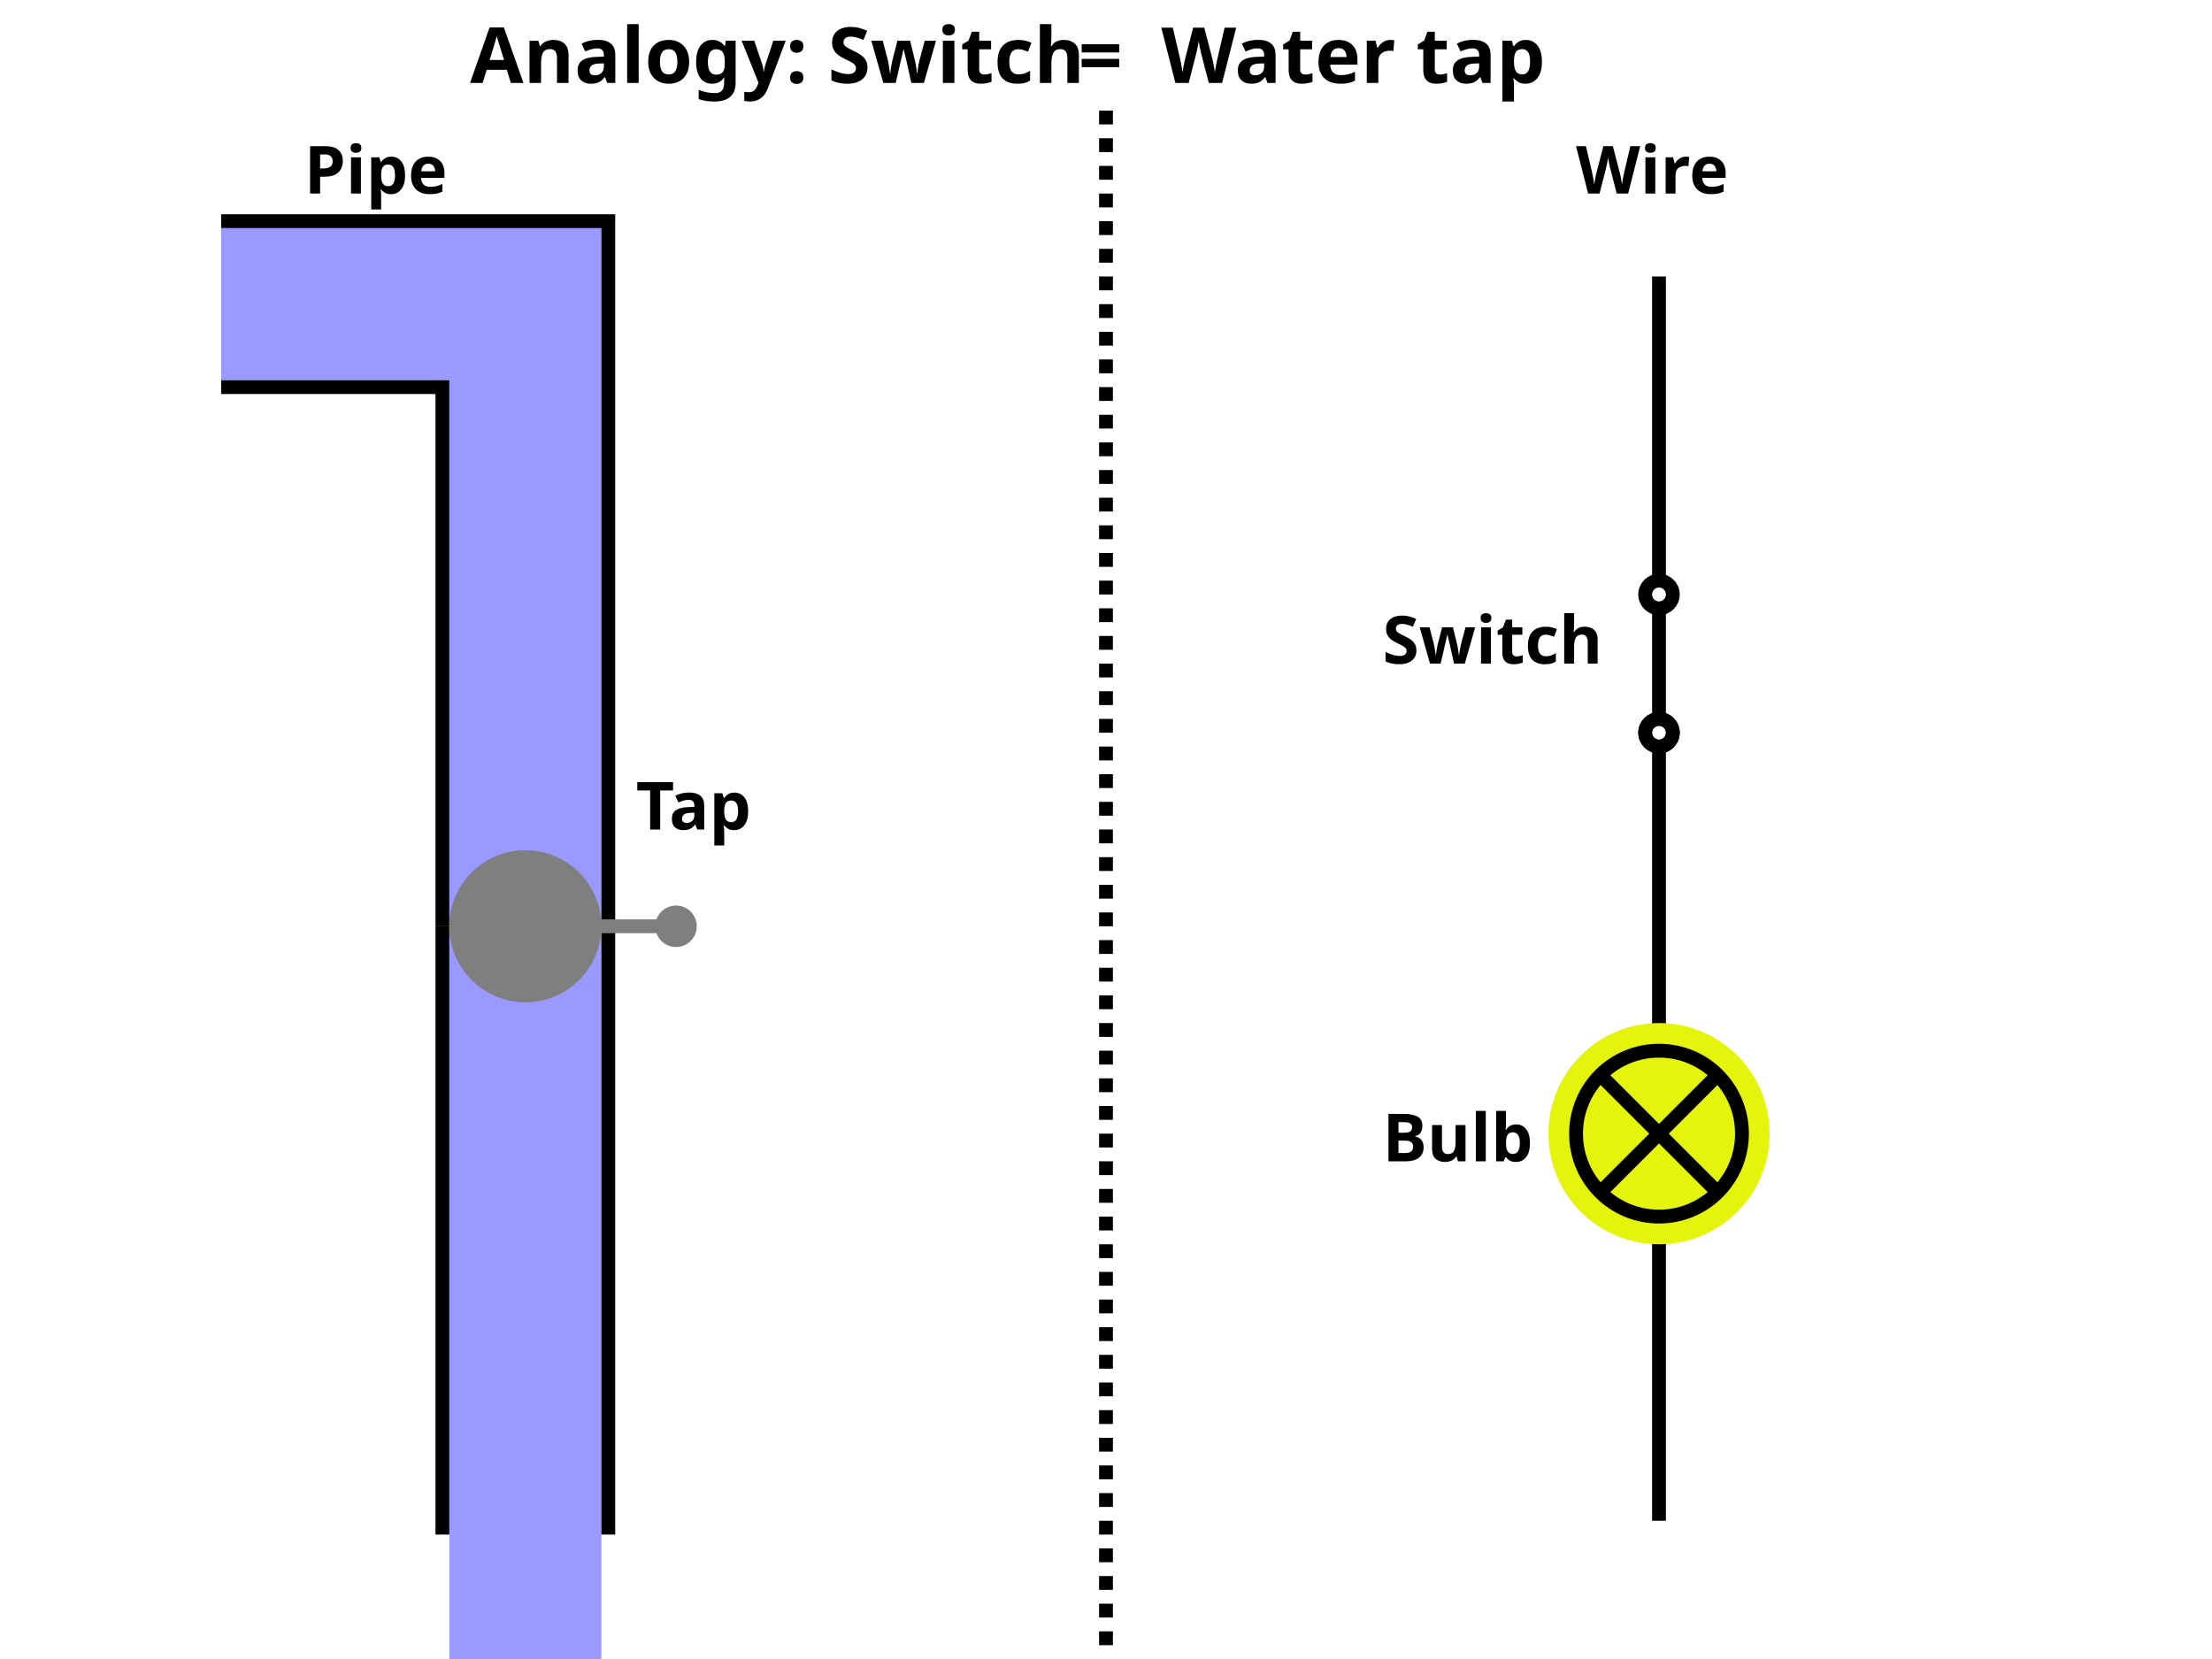
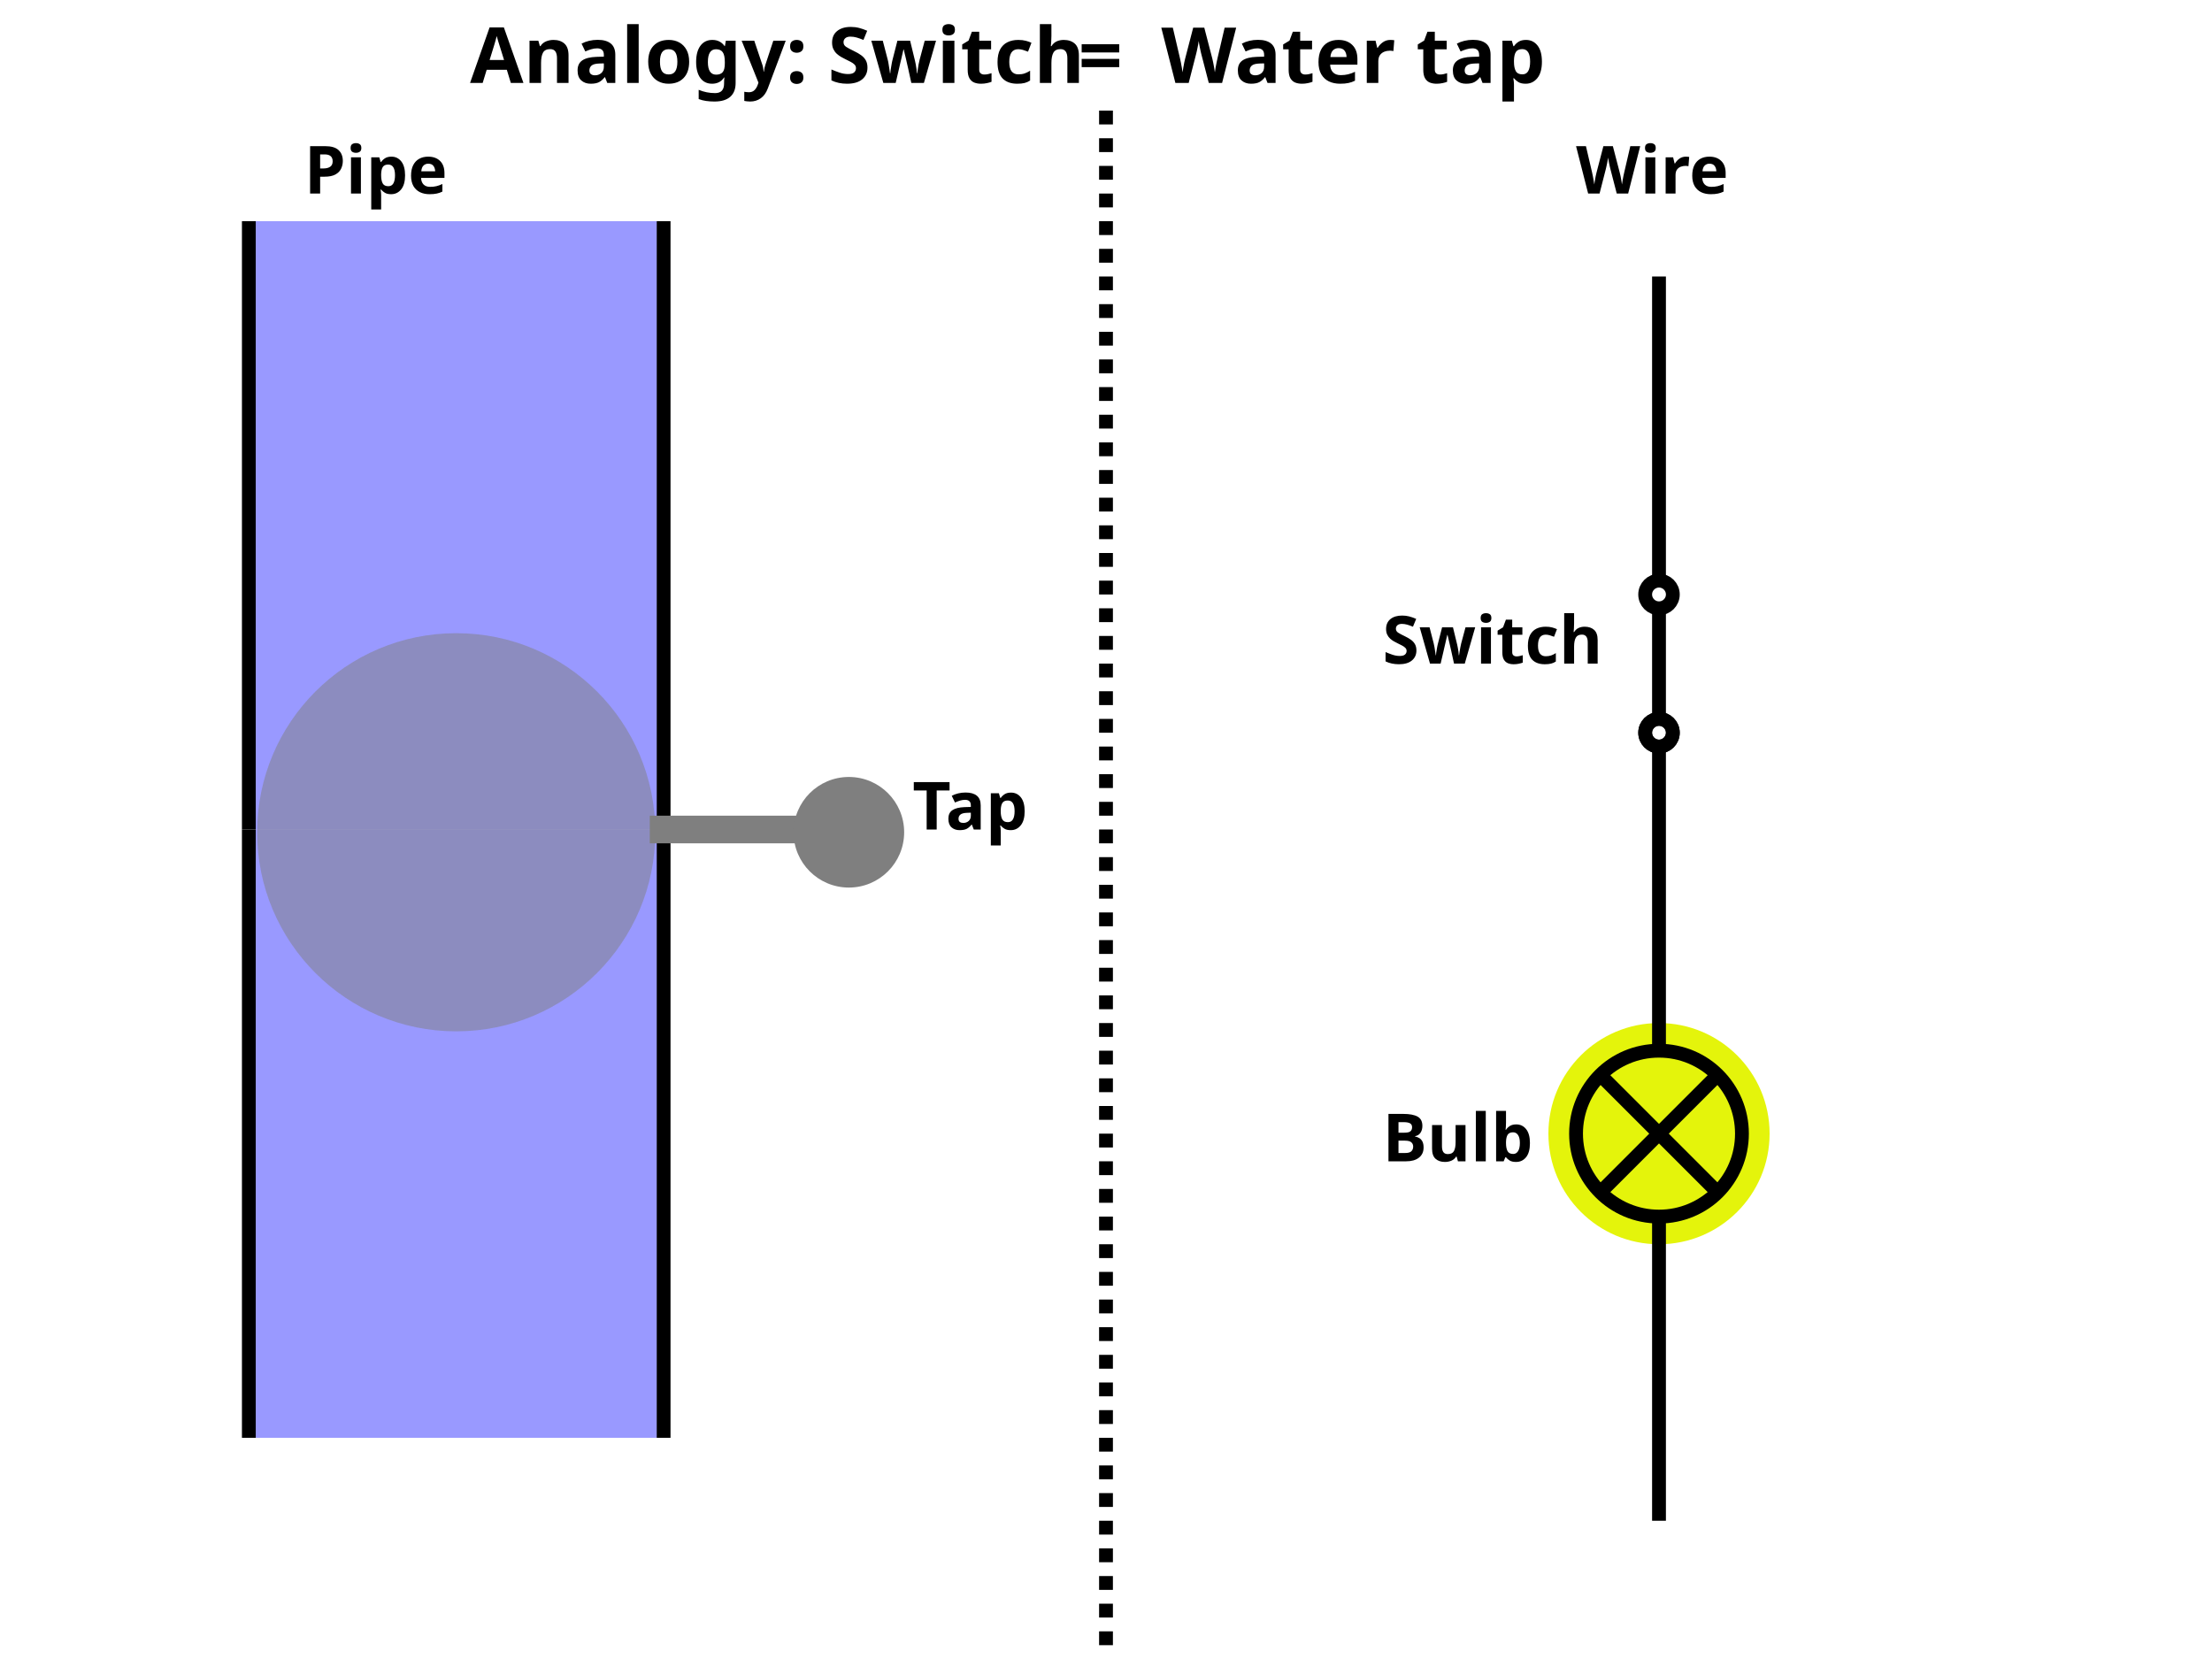
<svg xmlns="http://www.w3.org/2000/svg" xmlns:xlink="http://www.w3.org/1999/xlink" id="svg1" version="1.1" viewBox="0px 0px 800px 600px" width="800px" height="600px" preserveAspectRatio="xMidYMid" fill-rule="evenodd">
  <defs>
    <path id="divider" d="m 0,40 v 600" style="fill:none;fill-opacity:1;stroke:#000000;stroke-width:5;stroke-opacity:1;stroke-dasharray:5,5">
        </path>
    <g id="headline">
      <text font-family="Ubuntu" font-size="28" font-weight="bold" fill="#000000">
        <tspan x="0" y="0">Analogy: Switch </tspan>
      </text>
      <text font-family="Ubuntu" font-size="28" font-weight="bold" fill="#000000">
        <tspan x="220" y="0">=</tspan>
      </text>
      <text font-family="Ubuntu" font-size="28" font-weight="bold" fill="#000000">
        <tspan x="250" y="0">Water tap</tspan>
      </text>
    </g>
    <text id="pipe_text" font-family="Ubuntu" font-size="24" font-weight="bold" fill="#000000">
      <tspan>Pipe</tspan>
    </text>
    <text id="tap_text" font-family="Ubuntu" font-size="24" font-weight="bold" fill="#000000">
      <tspan>Tap</tspan>
    </text>
    <text id="wire_text" font-family="Ubuntu" font-size="24" font-weight="bold" fill="#000000">
      <tspan>Wire</tspan>
    </text>
    <text id="switch_text" font-family="Ubuntu" font-size="24" font-weight="bold" fill="#000000">
      <tspan>Switch</tspan>
    </text>
    <text id="bulb_text" font-family="Ubuntu" font-size="24" font-weight="bold" fill="#000000">
      <tspan>Bulb</tspan>
    </text>
-     <g id="pipe_top">
-       <path d="m 0,0 h 140 v 255" style="fill:none;fill-opacity:1;stroke:#000000;stroke-width:5;stroke-opacity:1">
+     <g id="pipe">
+       <path d="m 0,0 v 220" style="fill:none;fill-opacity:1;stroke:#000000;stroke-width:5;stroke-opacity:1">
            </path>
-       <path d="m 0,60 h 80 v 195" style="fill:none;fill-opacity:1;stroke:#000000;stroke-width:5;stroke-opacity:1">
+       <path d="m 150,0 v 220" style="fill:none;fill-opacity:1;stroke:#000000;stroke-width:5;stroke-opacity:1">
            </path>
    </g>
-     <g id="pipe_bottom">
-       <path d="m 0,0 v 220" style="fill:none;fill-opacity:1;stroke:#000000;stroke-width:5;stroke-opacity:1">
-             </path>
-       <path d="m 60,0 v 220" style="fill:none;fill-opacity:1;stroke:#000000;stroke-width:5;stroke-opacity:1">
-             </path>
-     </g>
-     <polyline id="water_top" points="0,2.5 137.5,2.5 137.5,255 82.5,255 82.5,175 82.5,57.5 0,57.5" style="fill:#0000ff;fill-opacity:0.4;stroke:none;stroke-width:1;stroke-opacity:1">
-         </polyline>
-     <polyline id="water_bottom" points="2.5,0 57.5,0 57.5,270, 2.5,270" style="fill:#0000ff;fill-opacity:0.4;stroke:none;stroke-width:1;stroke-opacity:1">
+     <polyline id="water" points="2.5,0 147.5,0 147.5,220 2.5,220" style="fill:#0000ff;fill-opacity:0.4;stroke:none;stroke-width:1;stroke-opacity:1">
        </polyline>
    <g id="full_pipe_top">
-       <use xlink:href="#pipe_top" />
-       <use xlink:href="#water_top" />
+       <use xlink:href="#pipe" />
+       <use xlink:href="#water" />
    </g>
    <g id="full_pipe_bottom">
-       <use xlink:href="#pipe_bottom" />
-       <use id="water_bottom_anim" xlink:href="#water_bottom" visibility="visible">
-         <animate id="water_bottom_anim_1" attributeName="visibility" from="visible" to="hidden" begin="tap_2_anim.end" dur="0.1s" fill="freeze">
+       <use xlink:href="#pipe" />
+       <use id="water_bottom_anim" xlink:href="#water" visibility="visible">
+         <animate id="water_anim_1" attributeName="visibility" from="visible" to="hidden" begin="tap_2_anim.end" dur="0.1s" fill="freeze">
                </animate>
-         <animate id="water_bottom_anim_2" attributeName="visibility" from="hidden" to="visible" begin="tap_1_anim_2.end" dur="0.1s" fill="freeze">
+         <animate id="water_anim_2" attributeName="visibility" from="hidden" to="visible" begin="tap_1_anim_2.end" dur="0.1s" fill="freeze">
                </animate>
      </use>
    </g>
    <g id="tap_open">
-       <circle id="circle" cx="30" cy="30" r="27.5" style="fill:#7f7f7f;fill-opacity:1;stroke:none;stroke-width:1;stroke-opacity:1">
+       <circle opacity="0.5" id="seal" cx="35" cy="30" r="72" style="fill:#7f7f7f;fill-opacity:1;stroke:none;stroke-width:1;stroke-opacity:1">
            </circle>
-       <path id="axis" d="m 57,30 h 25" style="fill:none;fill-opacity:1;stroke:#7f7f7f;stroke-width:5;stroke-opacity:1">
+       <path id="axis" d="m 105,29 h 70" style="fill:none;fill-opacity:1;stroke:#7f7f7f;stroke-width:10;stroke-opacity:1">
            </path>
-       <circle id="handle" cx="84.5" cy="30" r="7.5" style="fill:#7f7f7f;fill-opacity:1;stroke:none;stroke-width:1;stroke-opacity:1">
+       <circle id="handle" cx="177" cy="30" r="20" style="fill:#7f7f7f;fill-opacity:1;stroke:none;stroke-width:1;stroke-opacity:1">
            </circle>
    </g>
    <g id="tap_closed">
-       <path id="circle" d="m 2.55,30 h 55" style="fill:none;fill-opacity:1;stroke:#7f7f7f;stroke-width:5;stroke-opacity:1">
+       <path id="seal" d="m 0,0 h 144" style="fill:none;fill-opacity:1;stroke:#7f7f7f;stroke-width:15;stroke-opacity:1">
            </path>
-       <path id="axis" d="m 57.5,30 h 25" style="fill:none;fill-opacity:1;stroke:#7f7f7f;stroke-width:5;stroke-opacity:1">
+       <path id="axis" d="m 144,0 h 70" style="fill:none;fill-opacity:1;stroke:#7f7f7f;stroke-width:10;stroke-opacity:1">
            </path>
-       <path id="handle" d="m 84.5,10 v 41 m -7.5,2.5 h 15 m -15,-45 h 15" style="fill:none;fill-opacity:1;stroke:#7f7f7f;stroke-width:5;stroke-opacity:1">
+       <path id="handle" d="m 214,-72.5 v 150 m -20,0 h 40 m 0,-150 h -40" style="fill:none;fill-opacity:1;stroke:#7f7f7f;stroke-width:7;stroke-opacity:1">
            </path>
    </g>
-     <g id="circuit">
-       <path id="wire" d="m 0,0 v 110 m 0,60 v 110 m 0,60 v 110" style="fill:none;fill-opacity:1;stroke:#000000;stroke-width:5;stroke-opacity:1">
-             </path>
-     </g>
+     <path id="circuit" d="m 0,0 v 110 m 0,60 v 110 m 0,60 v 110" style="fill:none;fill-opacity:1;stroke:#000000;stroke-width:5;stroke-opacity:1">
+         </path>
    <circle id="contact_point" cx="0" cy="0" r="5" style="fill:none;fill-opacity:1;stroke:#000000;stroke-width:5;stroke-opacity:1">
        </circle>
    <path id="contact_wire" d="m 0,0 l 0,40" style="fill:none;fill-opacity:1;stroke:#000000;stroke-width:5;stroke-opacity:1">
        </path>
    <g id="contact">
      <use xlink:href="#contact_wire" x="0" y="0" />
      <use xlink:href="#contact_point" x="0" y="45" />
    </g>
    <g id="switch_closed">
      <use xlink:href="#contact_point" x="0" y="0" />
      <use xlink:href="#contact_point" x="0" y="50" />
      <use xlink:href="#contact" x="0" y="5" />
    </g>
    <g id="switch_open">
      <use xlink:href="#contact_point" x="0" y="0" />
      <use xlink:href="#contact_point" x="0" y="50" />
      <use xlink:href="#contact" x="0" y="5" transform="rotate(-45)" />
    </g>
    <circle id="bulb_shape" cx="0" cy="0" r="30" style="fill:none;fill-opacity:1;stroke:#000000;stroke-width:5;stroke-opacity:1">
        </circle>
    <circle id="bulb_light" cx="0" cy="0" r="40" style="fill:#e4f40b;fill-opacity:1;stroke:none;stroke-width:1;stroke-opacity:1">
        </circle>
    <path id="bulb_line" d="m 0,0 l 60,0" style="fill:none;fill-opacity:1;stroke:#000000;stroke-width:5;stroke-opacity:1">
        </path>
    <g id="bulb_on">
      <use xlink:href="#bulb_light" x="0" y="0" />
      <use xlink:href="#bulb_shape" x="0" y="0" />
      <use xlink:href="#bulb_line" x="-30" y="0" transform="rotate(45)" />
      <use xlink:href="#bulb_line" x="-30" y="0" transform="rotate(-45)" />
    </g>
    <g id="bulb_off">
      <use xlink:href="#bulb_shape" x="0" y="0" />
      <use xlink:href="#bulb_line" x="-30" y="0" transform="rotate(45)" />
      <use xlink:href="#bulb_line" x="-30" y="0" transform="rotate(-45)" />
    </g>
  </defs>
  <g id="page1">
    <g id="layer1" style="display:inline">
      <rect id="white_background" x="0" y="0" width="800" height="600" fill="white">
            </rect>
    </g>
    <g id="layer2" style="display:inline">
      <use xlink:href="#divider" x="400" />
      <use xlink:href="#headline" x="170" y="30" />
      <use xlink:href="#pipe_text" x="110" y="70" />
-       <use xlink:href="#tap_text" x="230" y="300" />
+       <use xlink:href="#tap_text" x="330" y="300" />
      <use xlink:href="#wire_text" x="570" y="70" />
      <use xlink:href="#switch_text" x="500" y="240" />
      <use xlink:href="#bulb_text" x="500" y="420" />
-       <use xlink:href="#full_pipe_top" x="80" y="80" />
-       <use xlink:href="#full_pipe_bottom" x="160" y="335" />
-       <use id="tap1" xlink:href="#tap_open" x="160" y="305" visibility="visible">
+       <use xlink:href="#full_pipe_top" x="90" y="80" />
+       <use xlink:href="#full_pipe_bottom" x="90" y="300" />
+       <use id="tap1" xlink:href="#tap_open" x="130" y="271" visibility="visible">
        <animate id="tap_1_anim_1" attributeName="visibility" from="visible" to="hidden" begin=".click" dur="0.01s" fill="freeze">
                </animate>
-         <animate id="tap_1_anim_2" attributeName="visibility" from="hidden" to="visible" begin="water_top.click" dur="0.01s" fill="freeze">
+         <animate id="tap_1_anim_2" attributeName="visibility" from="hidden" to="visible" begin="full_pipe_top.click" dur="0.01s" fill="freeze">
                </animate>
      </use>
-       <use id="tap2" xlink:href="#tap_closed" x="160" y="305" visibility="hidden">
+       <use id="tap2" xlink:href="#tap_closed" x="93" y="300" visibility="hidden">
        <animate id="tap_2_anim" attributeName="visibility" from="hidden" to="visible" begin="tap1.click" dur="0.01s" fill="freeze">
                </animate>
-         <animate id="tap_2_anim" attributeName="visibility" from="visible" to="hidden" begin="water_top.click" dur="0.01s" fill="freeze">
+         <animate id="tap_2_anim" attributeName="visibility" from="visible" to="hidden" begin="full_pipe_top.click" dur="0.01s" fill="freeze">
                </animate>
      </use>
-       <use xlink:href="#circuit" x="600" y="100" />
      <use xlink:href="#switch_closed" x="600" y="215" visibility="visible">
        <animate id="switch_closed_anim_1" attributeName="visibility" from="visible" to="hidden" begin="tap1.click" dur="0.01s" fill="freeze">
                </animate>
-         <animate id="switch_closed_anim_2" attributeName="visibility" from="hidden" to="visible" begin="water_top.click" dur="0.01s" fill="freeze">
+         <animate id="switch_closed_anim_2" attributeName="visibility" from="hidden" to="visible" begin="full_pipe_top.click" dur="0.01s" fill="freeze">
                </animate>
      </use>
      <use xlink:href="#switch_open" x="600" y="215" visibility="hidden">
        <animate id="switch_open_anim_1" attributeName="visibility" from="hidden" to="visible" begin="tap1.click" dur="0.01s" fill="freeze">
                </animate>
-         <animate id="switch_open_anim_2" attributeName="visibility" from="visible" to="hidden" begin="water_top.click" dur="0.01s" fill="freeze">
+         <animate id="switch_open_anim_2" attributeName="visibility" from="visible" to="hidden" begin="full_pipe_top.click" dur="0.01s" fill="freeze">
                </animate>
      </use>
      <use xlink:href="#bulb_on" x="600" y="410" visibility="visible">
        <animate id="bulb_on_anim_1" attributeName="visibility" from="visible" to="hidden" begin="tap1.click" dur="0.01s" fill="freeze">
                </animate>
-         <animate id="bulb_on_anim_2" attributeName="visibility" from="hidden" to="visible" begin="water_top.click" dur="0.01s" fill="freeze">
+         <animate id="bulb_on_anim_2" attributeName="visibility" from="hidden" to="visible" begin="full_pipe_top.click" dur="0.01s" fill="freeze">
                </animate>
      </use>
      <use xlink:href="#bulb_off" x="600" y="410" visibility="hidden">
        <animate id="bulb_off_anim_1" attributeName="visibility" from="hidden" to="visible" begin="tap1.click" dur="0.01s" fill="freeze">
                </animate>
-         <animate id="bulb_off_anim_2" attributeName="visibility" from="visible" to="hidden" begin="water_top.click" dur="0.01s" fill="freeze">
+         <animate id="bulb_off_anim_2" attributeName="visibility" from="visible" to="hidden" begin="full_pipe_top.click" dur="0.01s" fill="freeze">
                </animate>
      </use>
+       <use xlink:href="#circuit" x="600" y="100" />
    </g>
  </g>
</svg>
